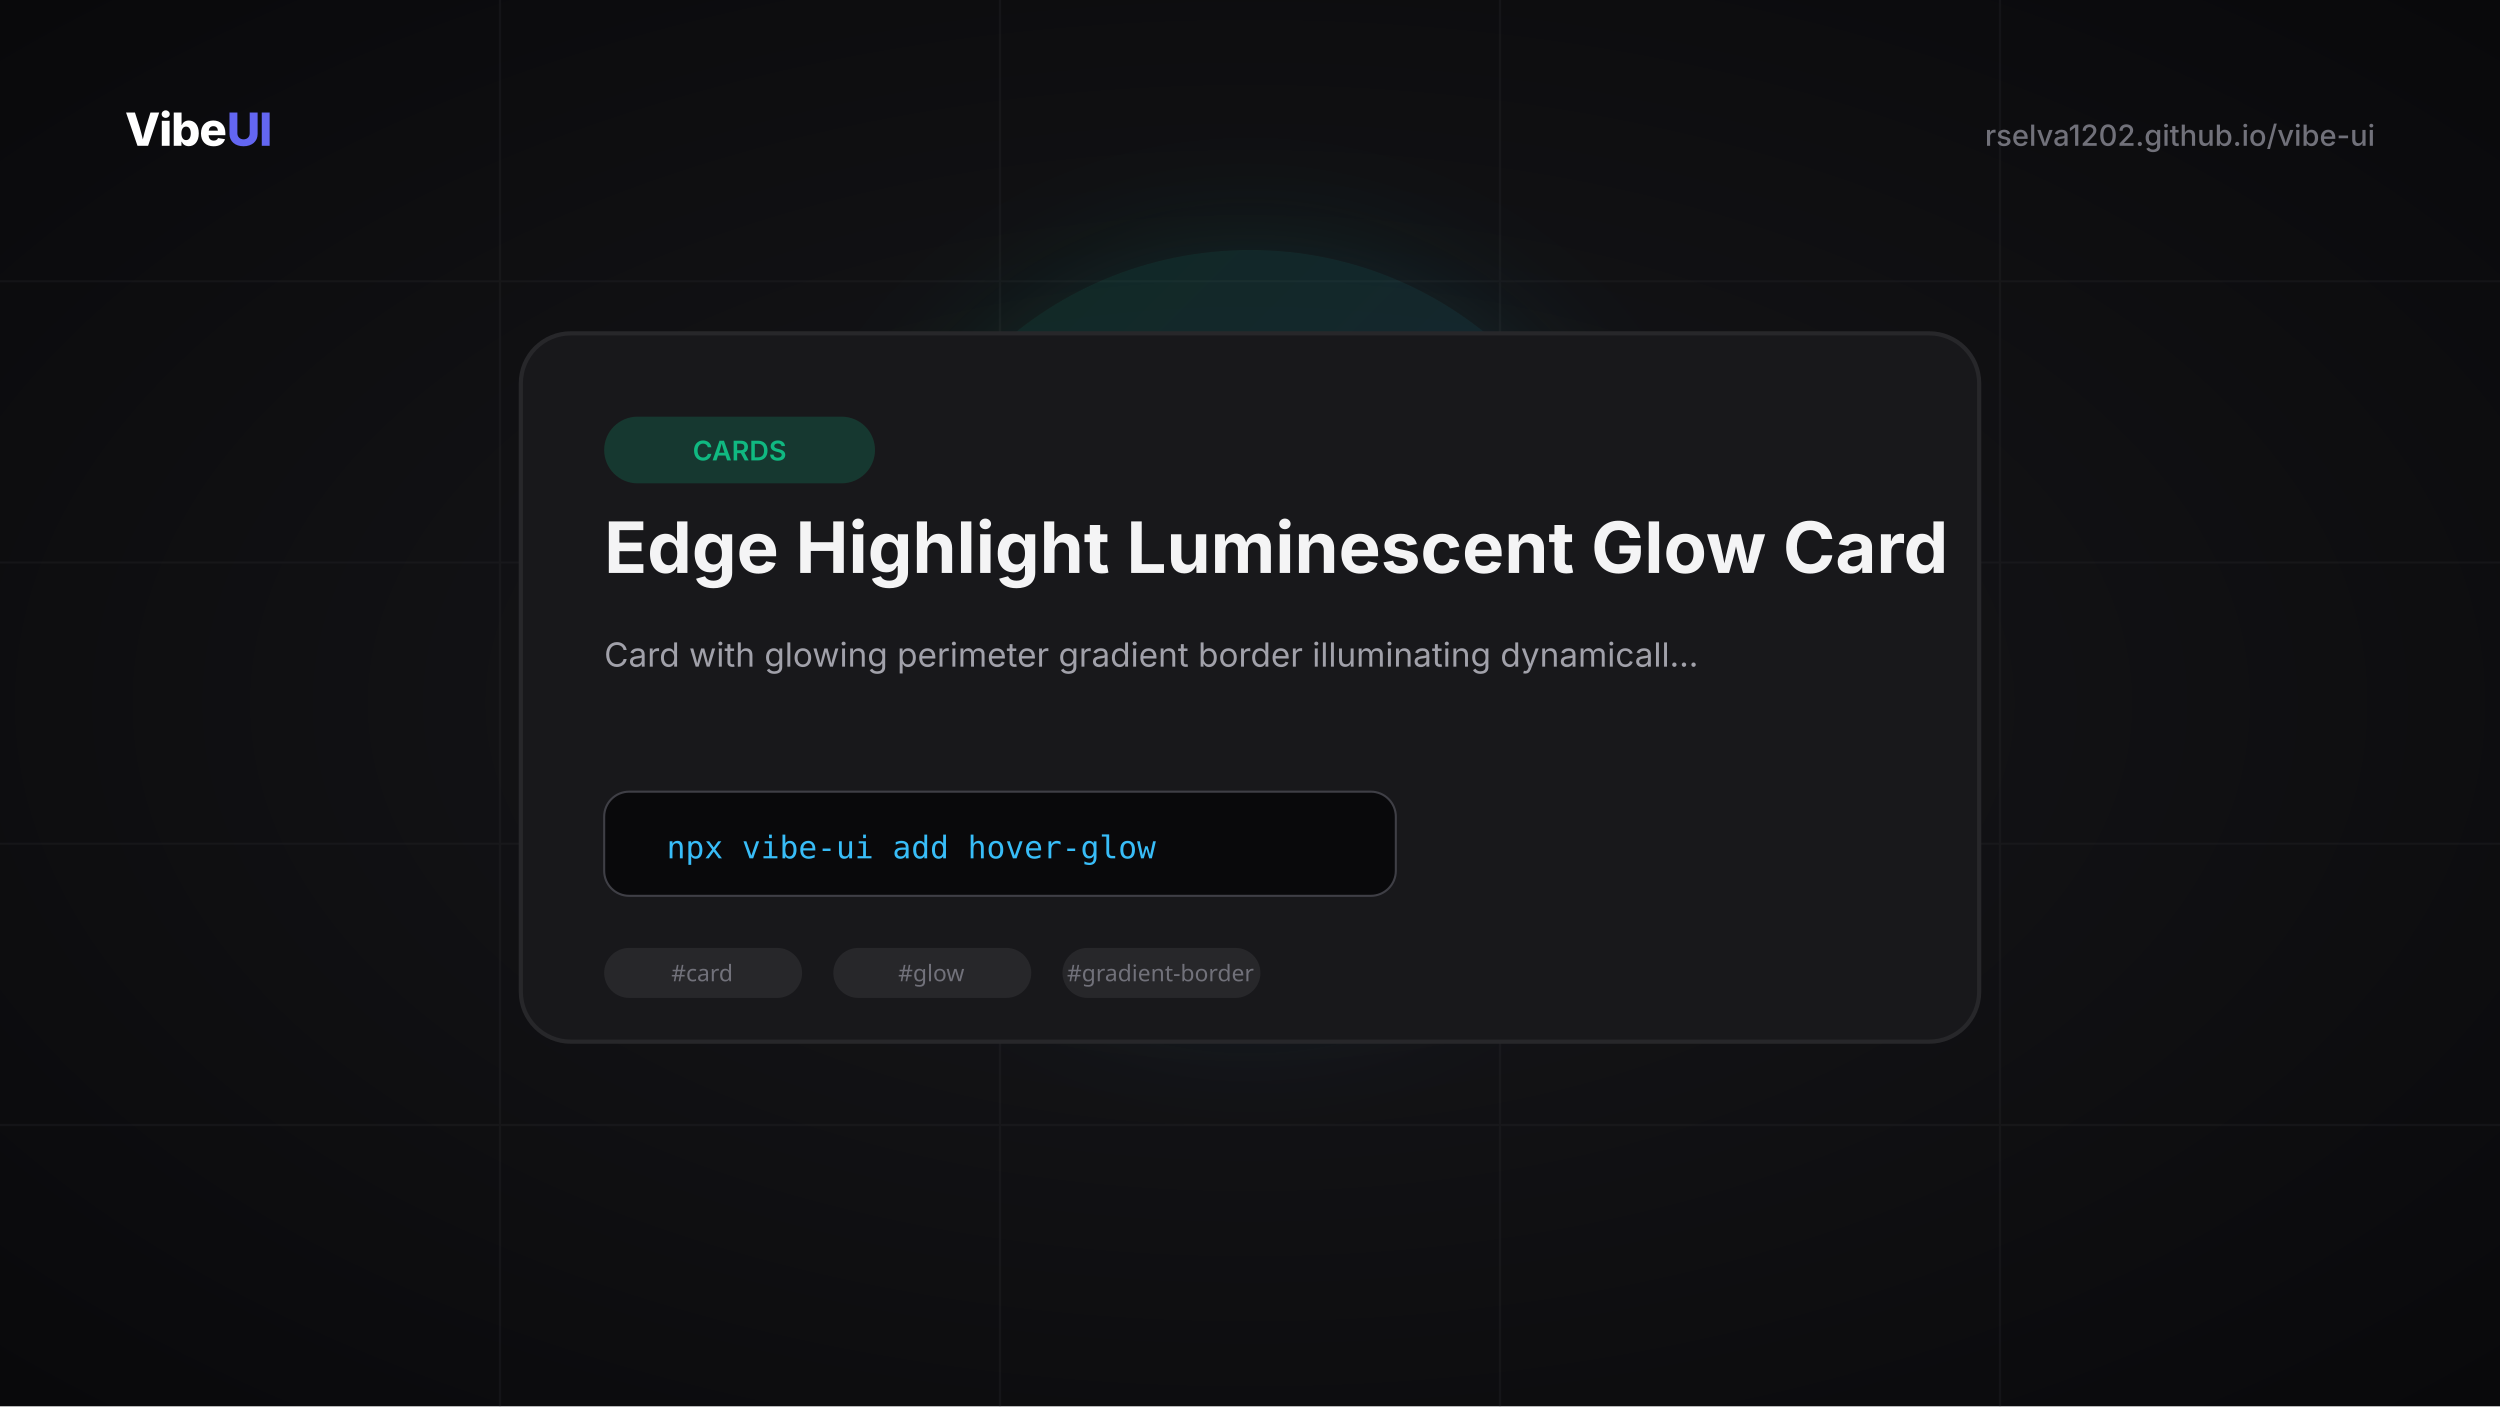
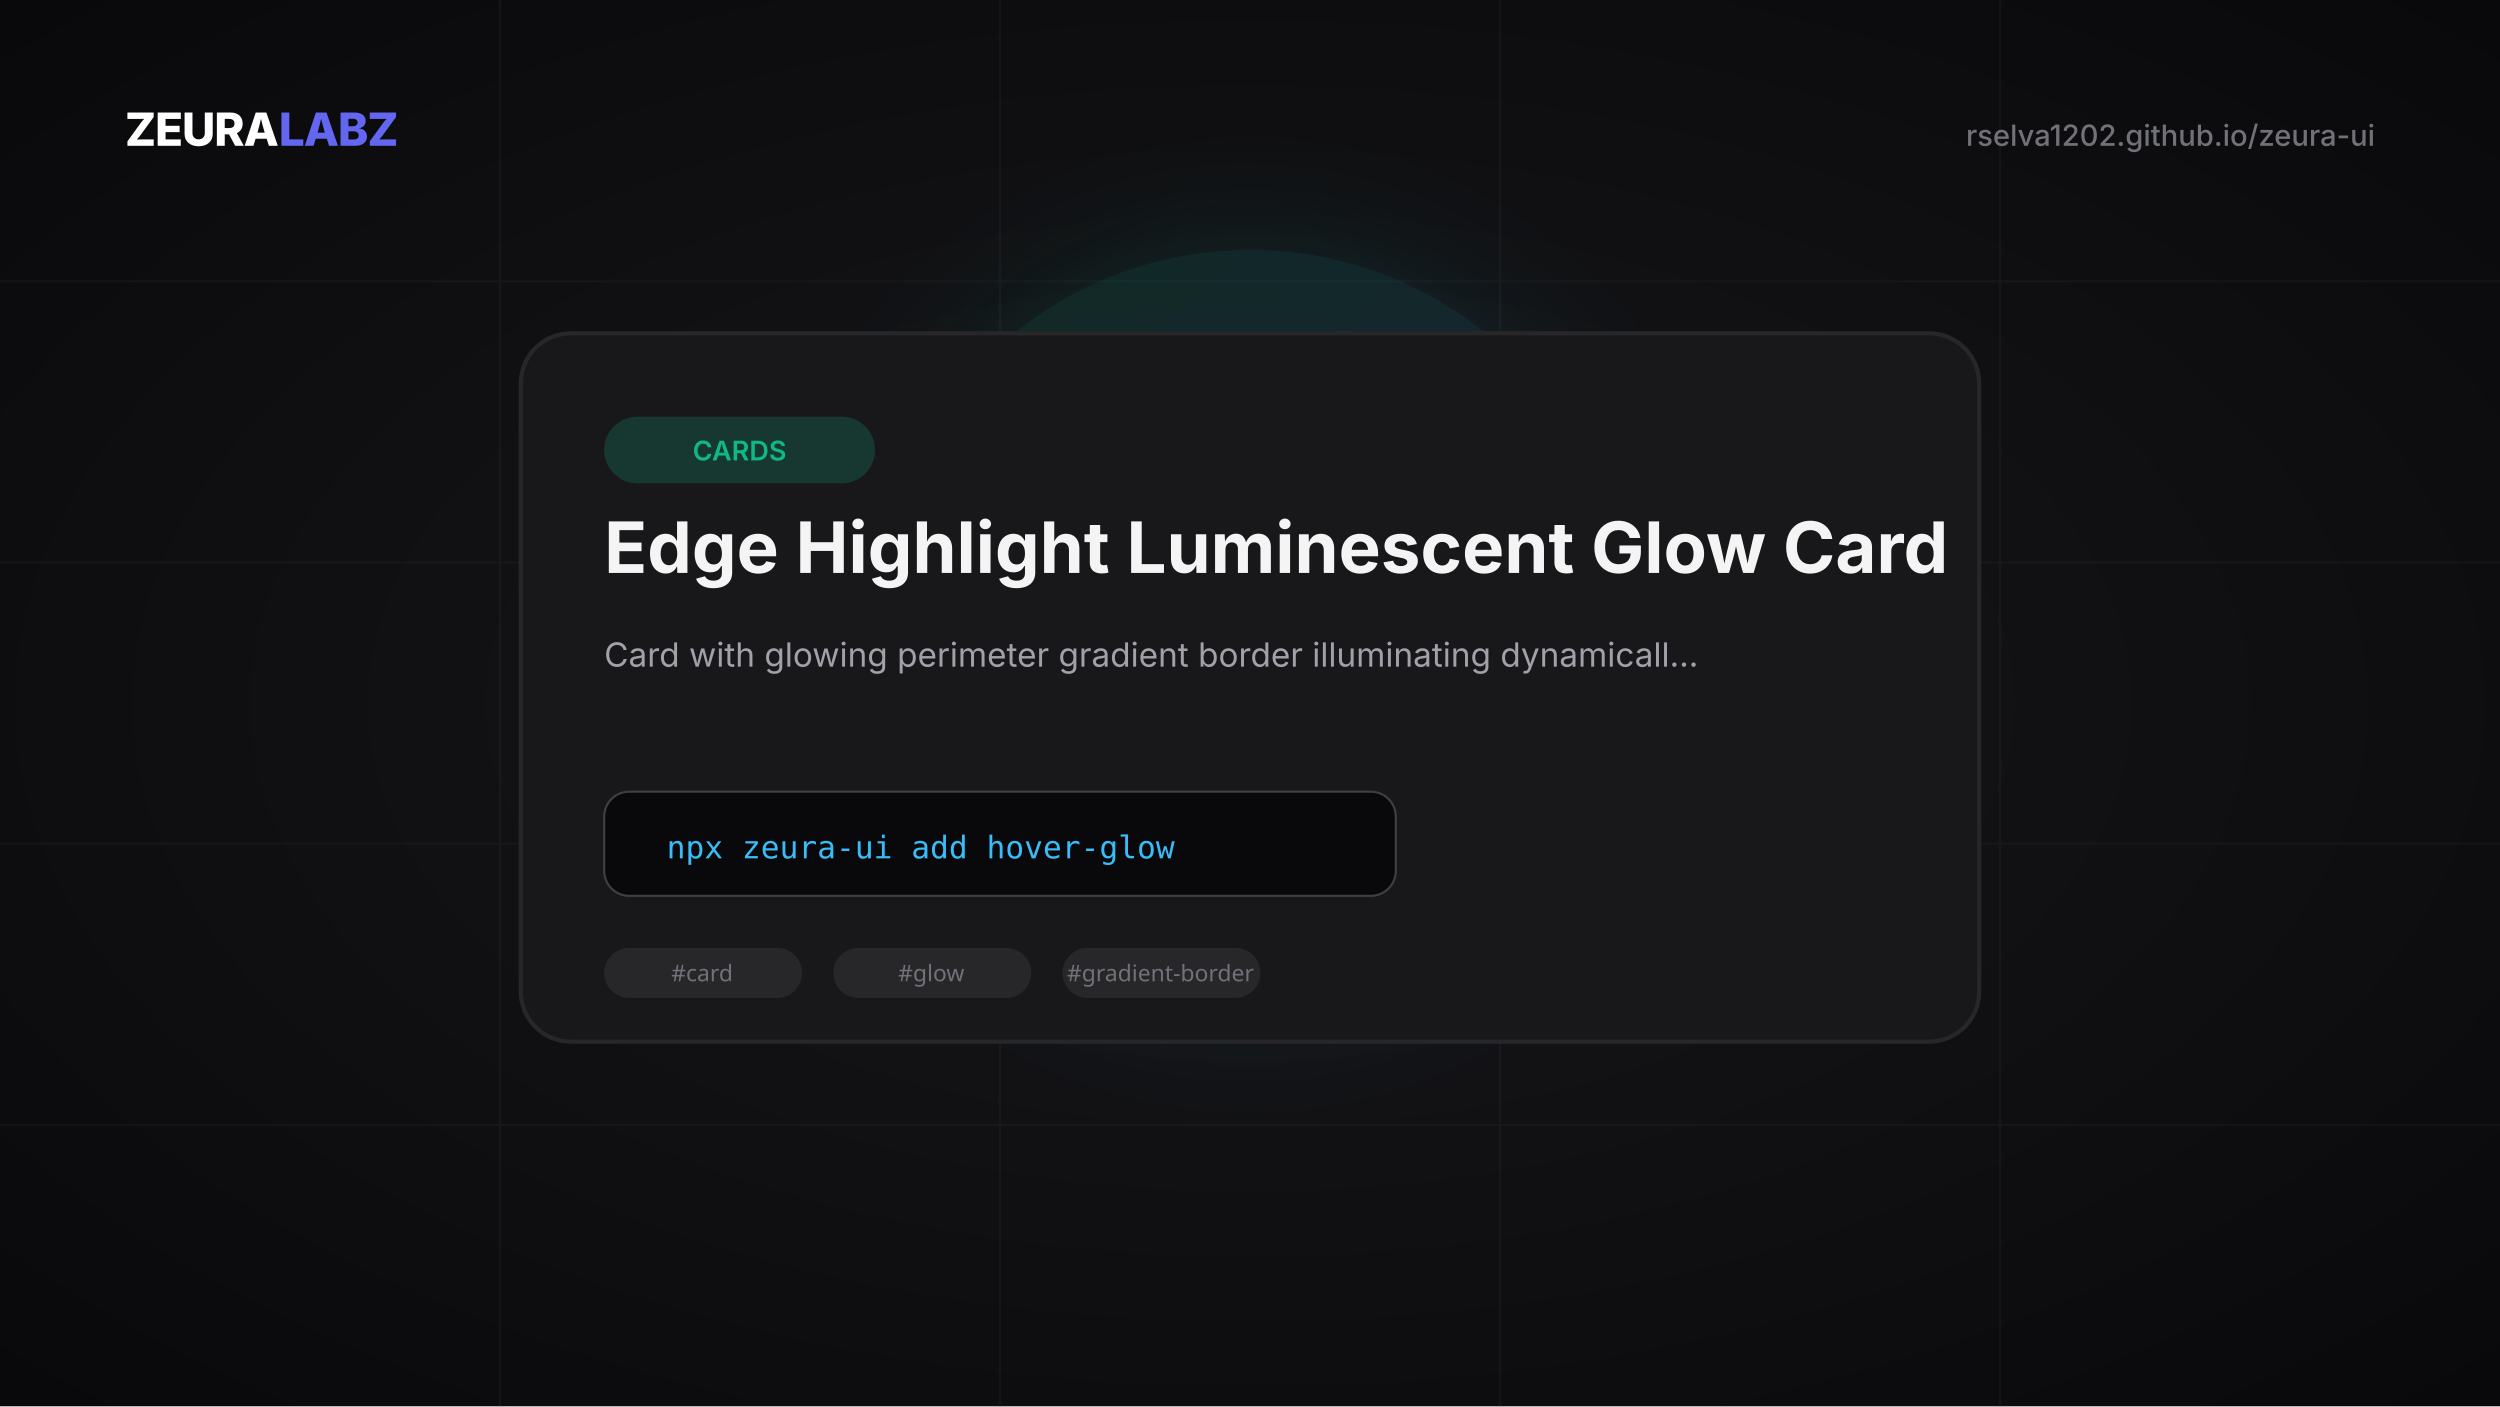
<svg xmlns="http://www.w3.org/2000/svg" viewBox="0 0 1200 675" width="1200" height="675">
  <defs>
    <radialGradient id="bgGrad" cx="50%" cy="50%" r="70%">
      <stop offset="0%" stop-color="#18181b" />
      <stop offset="100%" stop-color="#09090b" />
    </radialGradient>
    <linearGradient id="brandGrad" x1="0%" y1="0%" x2="100%" y2="100%">
      <stop offset="0%" stop-color="#10b981" />
      <stop offset="100%" stop-color="#3b82f6" />
    </linearGradient>
    <filter id="glow" x="-20%" y="-20%" width="140%" height="140%">
      <feGaussianBlur stdDeviation="30" result="blur" />
      <feComposite in="SourceGraphic" in2="blur" operator="over" />
    </filter>
  </defs>
  <rect width="1200" height="675" fill="url(#bgGrad)" />
  <g stroke="#27272a" stroke-width="1" opacity="0.3">
    <line x1="0" y1="135" x2="1200" y2="135" />
    <line x1="0" y1="270" x2="1200" y2="270" />
    <line x1="0" y1="405" x2="1200" y2="405" />
    <line x1="0" y1="540" x2="1200" y2="540" />
    <line x1="240" y1="0" x2="240" y2="675" />
    <line x1="480" y1="0" x2="480" y2="675" />
    <line x1="720" y1="0" x2="720" y2="675" />
    <line x1="960" y1="0" x2="960" y2="675" />
  </g>
  <circle cx="600" cy="300" r="180" fill="url(#brandGrad)" opacity="0.15" filter="url(#glow)" />
  <rect x="250" y="160" width="700" height="340" rx="24" fill="#18181b" stroke="#27272a" stroke-width="2" />
  <rect x="290" y="200" width="130" height="32" rx="16" fill="#10b981" opacity="0.2" />
  <text x="355" y="221" font-family="system-ui, -apple-system, sans-serif" font-size="13" font-weight="600" fill="#10b981" text-anchor="middle">
    CARDS
  </text>
  <text x="290" y="275" font-family="system-ui, -apple-system, sans-serif" font-size="34" font-weight="700" fill="#f4f4f5">
    Edge Highlight Luminescent Glow Card
  </text>
  <text x="290" y="320" font-family="system-ui, -apple-system, sans-serif" font-size="16" fill="#a1a1aa">
    Card with glowing perimeter gradient border illuminating dynamicall...
  </text>
  <rect x="290" y="380" width="380" height="50" rx="12" fill="#09090b" stroke="#3f3f46" stroke-width="1" />
  <text x="320" y="412" font-family="monospace, Consolas, sans-serif" font-size="15" fill="#38bdf8">
-     npx vibe-ui add hover-glow
+     npx zeura-ui add hover-glow
  </text>
  <g transform="translate(290, 455)">
    <rect x="0" y="0" width="95" height="24" rx="12" fill="#27272a" />
    <text x="47" y="16" font-family="system-ui, sans-serif" font-size="11" fill="#71717a" text-anchor="middle">#card</text>
    <rect x="110" y="0" width="95" height="24" rx="12" fill="#27272a" />
    <text x="157" y="16" font-family="system-ui, sans-serif" font-size="11" fill="#71717a" text-anchor="middle">#glow</text>
    <rect x="220" y="0" width="95" height="24" rx="12" fill="#27272a" />
    <text x="267" y="16" font-family="system-ui, sans-serif" font-size="11" fill="#71717a" text-anchor="middle">#gradient-border</text>
  </g>
  <text x="60" y="70" font-family="system-ui, -apple-system, sans-serif" font-size="22" font-weight="800" fill="#ffffff" letter-spacing="-0.5">
-     Vibe<tspan fill="#6366f1">UI</tspan>
+     ZEURA<tspan fill="#6366f1">LABZ</tspan>
  </text>
  <text x="1140" y="70" font-family="system-ui, -apple-system, sans-serif" font-size="14" font-weight="500" fill="#71717a" text-anchor="end">
-     rselva1202.github.io/vibe-ui
+     rselva1202.github.io/zeura-ui
  </text>
</svg>
